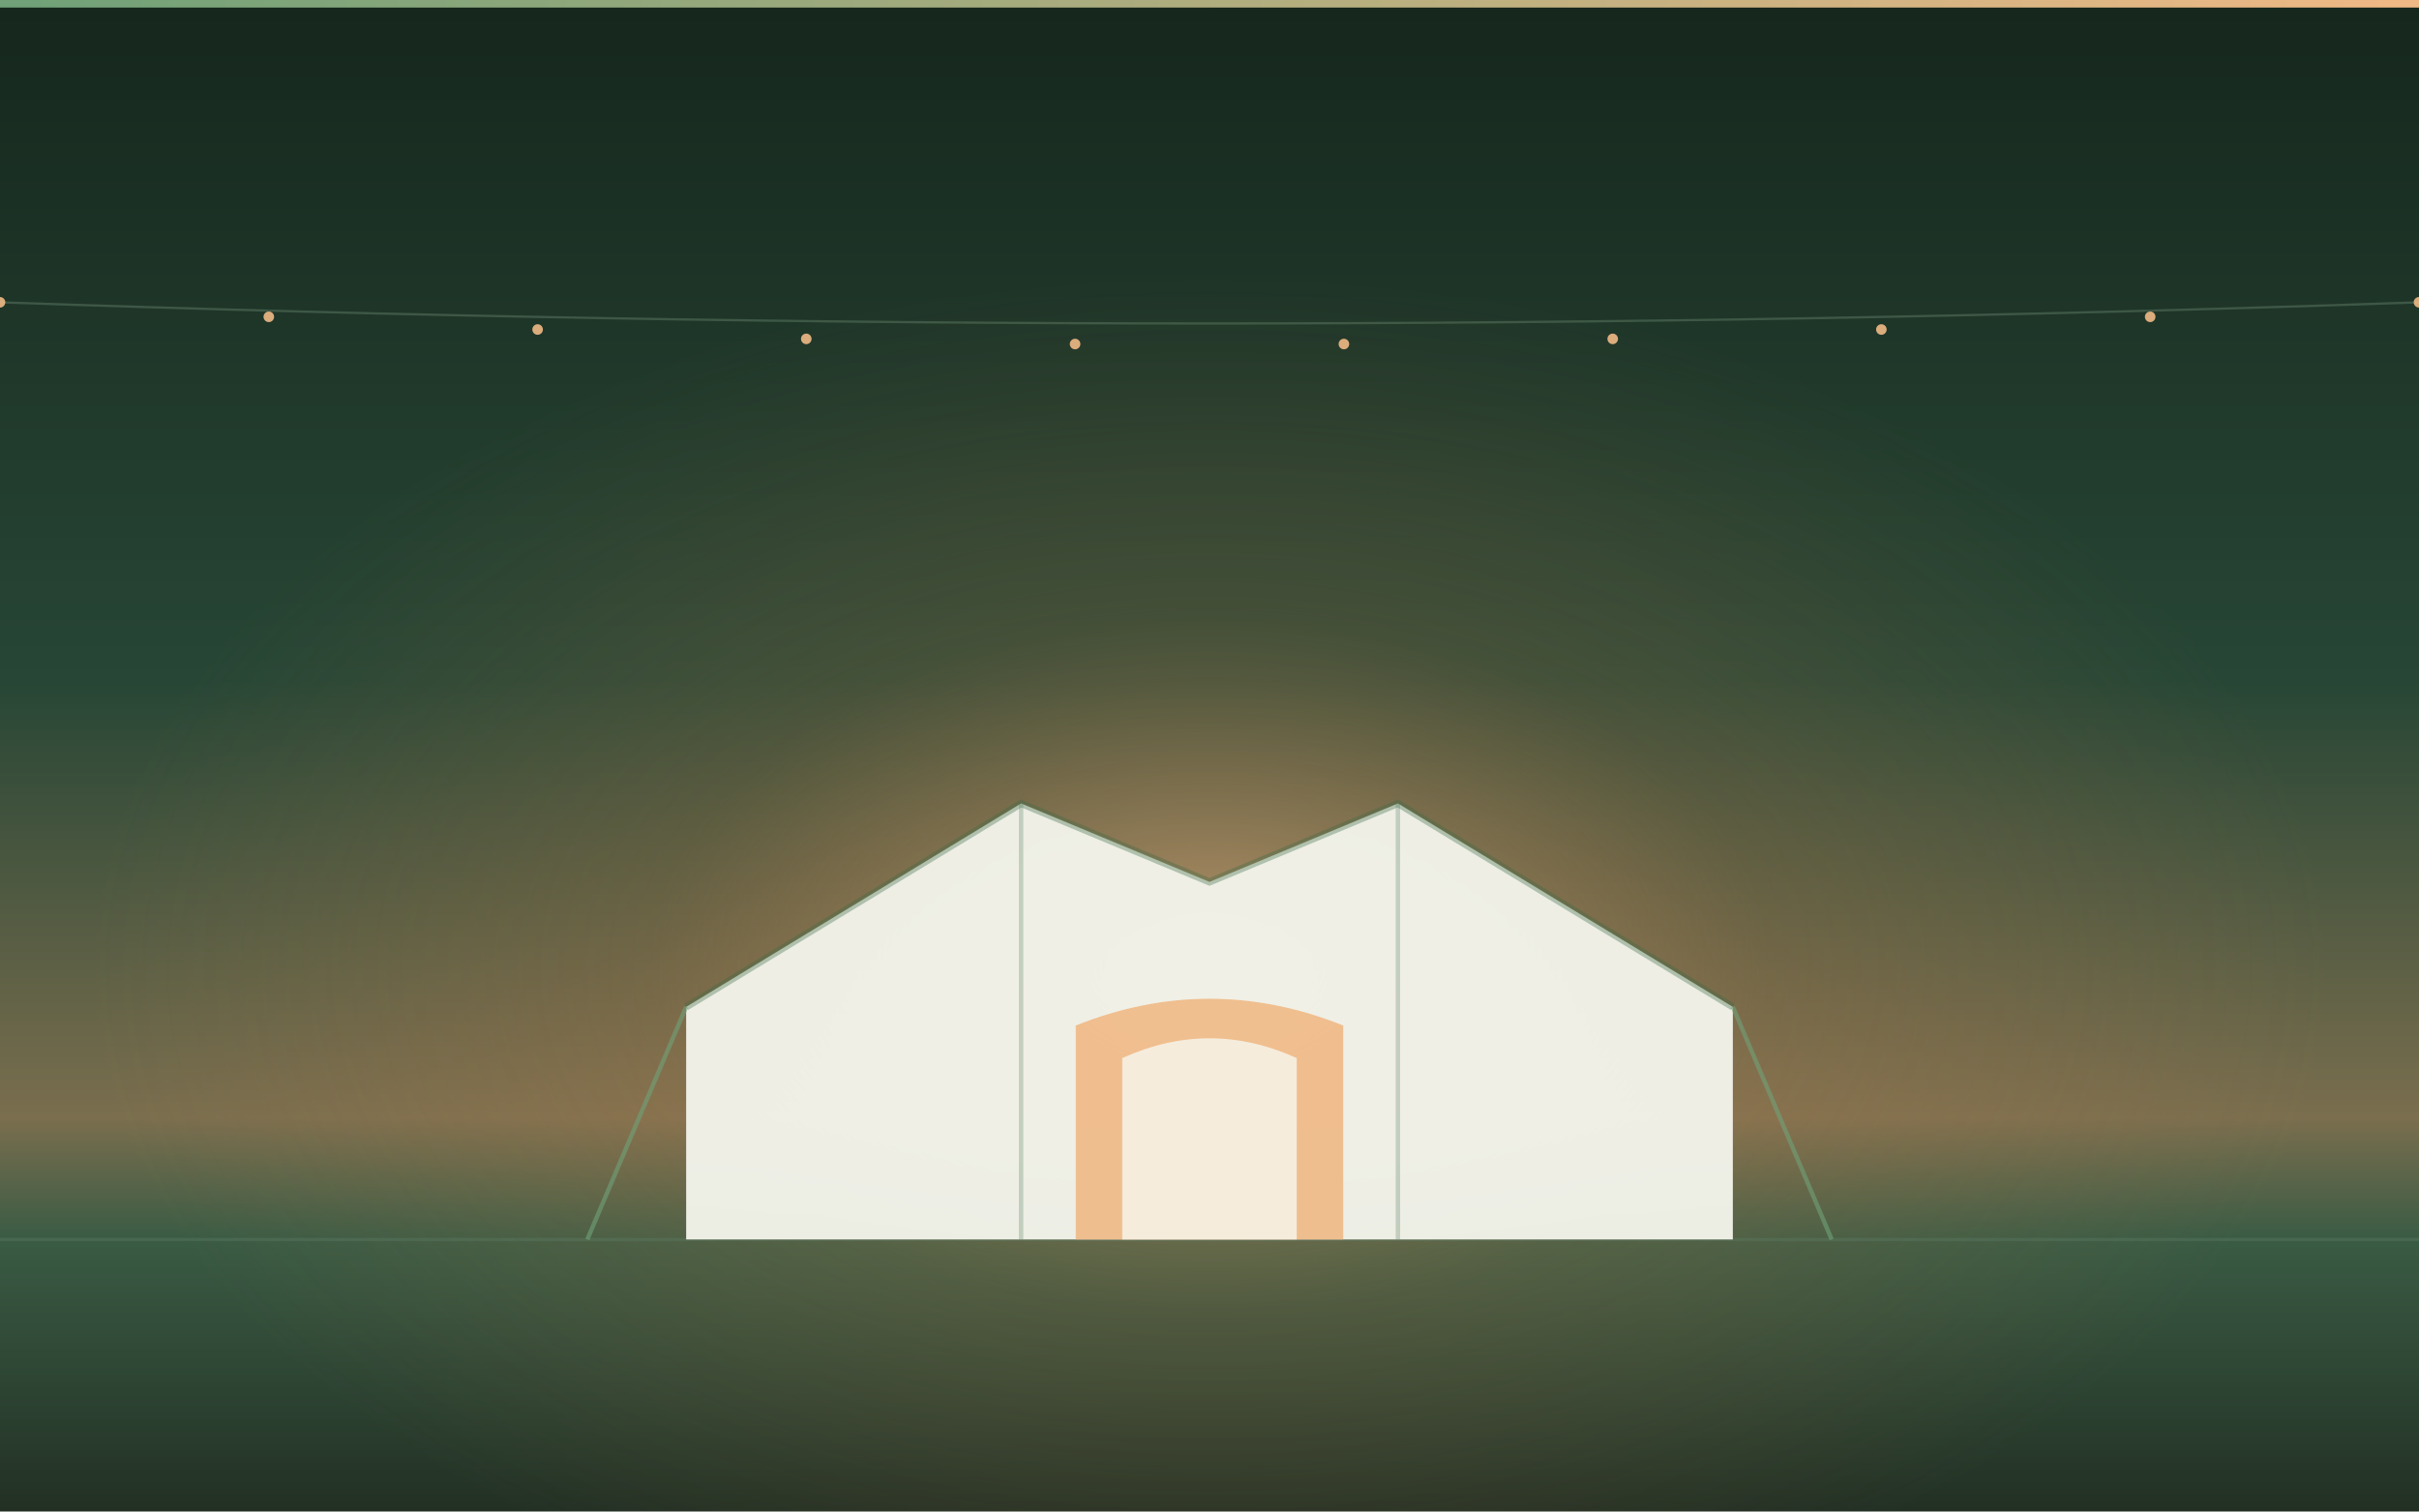
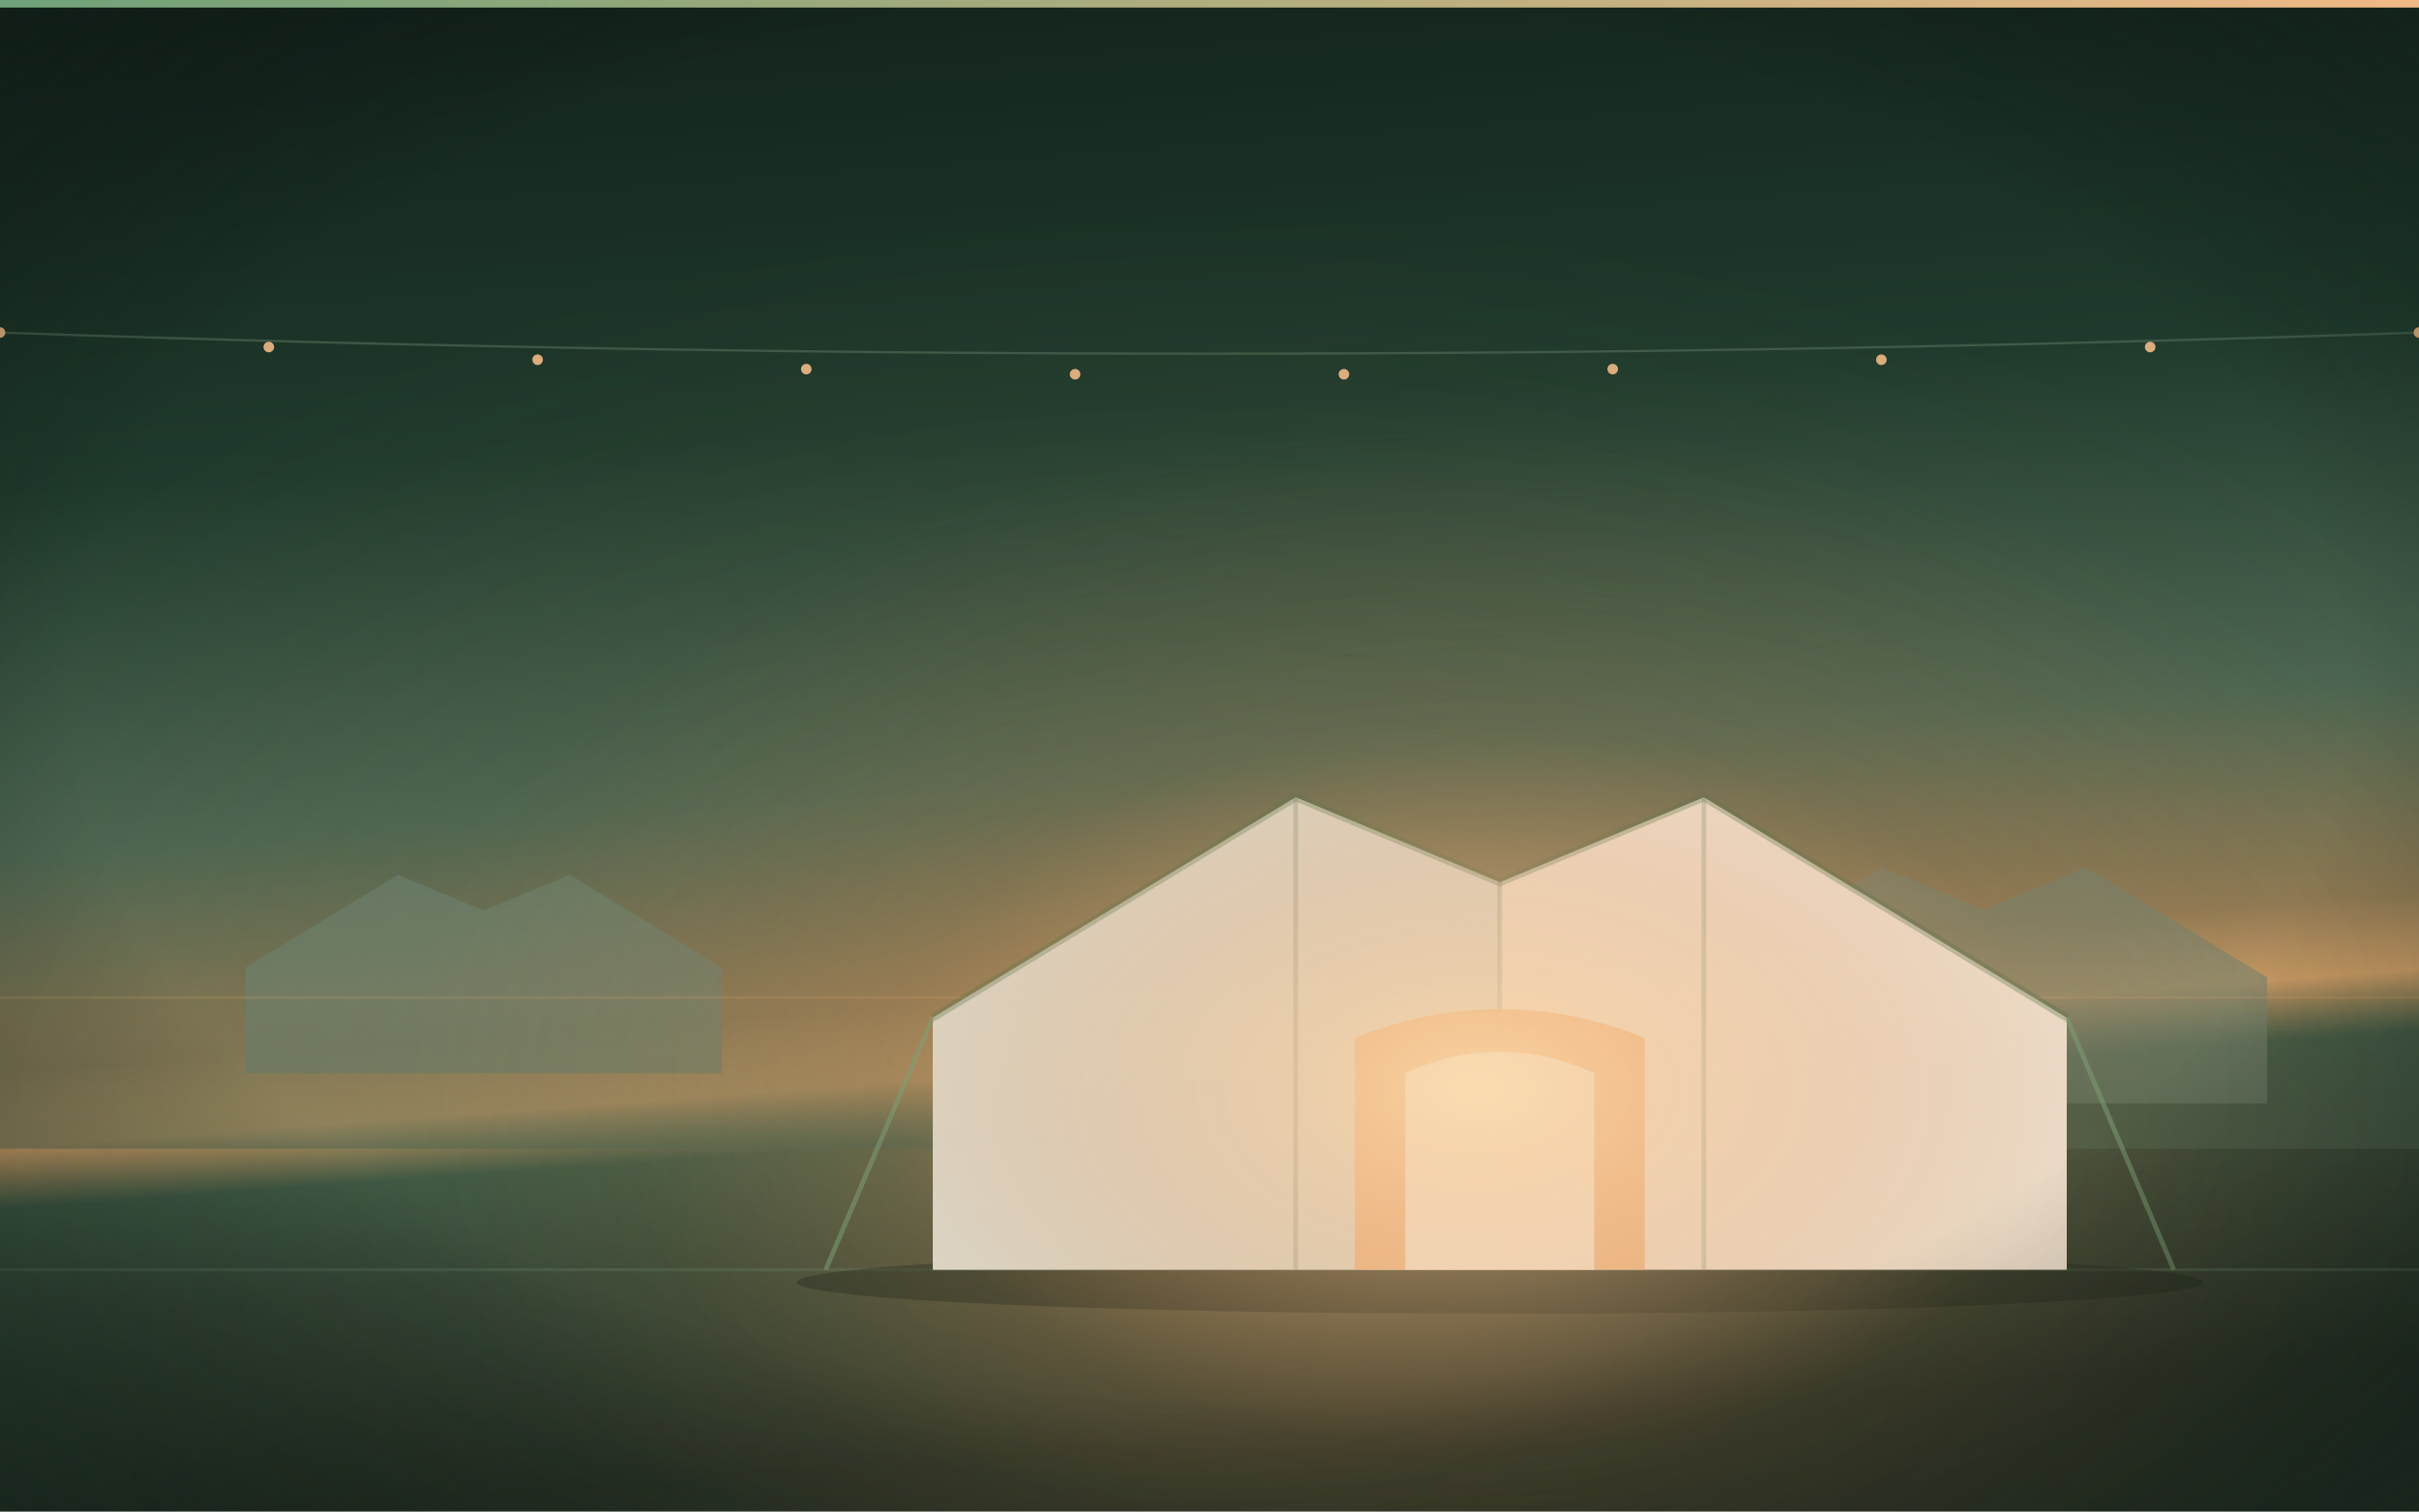
<svg xmlns="http://www.w3.org/2000/svg" viewBox="0 0 1600 1000" width="1600" height="1000">
  <defs>
-     <linearGradient id="dusk" x1="0" y1="0" x2="0" y2="1">
-       <stop offset="0%" stop-color="#16271d" />
-       <stop offset="45%" stop-color="#274635" />
-       <stop offset="74%" stop-color="#7a6e4e" />
-       <stop offset="82%" stop-color="#3a5b44" />
-       <stop offset="100%" stop-color="#223024" />
+     <linearGradient id="dusk" x1="0" y1="0" x2="0.12" y2="1">
+       <stop offset="0%" stop-color="#12211a" />
+       <stop offset="32%" stop-color="#1f3a2c" />
+       <stop offset="56%" stop-color="#4a6450" />
+       <stop offset="70%" stop-color="#8a7853" />
+       <stop offset="75%" stop-color="#c79a64" />
+       <stop offset="79%" stop-color="#365441" />
+       <stop offset="86%" stop-color="#2c4233" />
+       <stop offset="100%" stop-color="#1c2a20" />
    </linearGradient>
-     <radialGradient id="lamp" cx="50%" cy="64%" r="46%">
-       <stop offset="0%" stop-color="#f0b985" stop-opacity="0.62" />
-       <stop offset="50%" stop-color="#d2864f" stop-opacity="0.18" />
+     <radialGradient id="horizonGlow" cx="50%" cy="76%" r="62%" fx="50%" fy="76%">
+       <stop offset="0%" stop-color="#c79a64" stop-opacity="0.5" />
+       <stop offset="38%" stop-color="#8a7853" stop-opacity="0.16" />
+       <stop offset="100%" stop-color="#8a7853" stop-opacity="0" />
+     </radialGradient>
+     <radialGradient id="lamp" cx="61%" cy="72%" r="44%">
+       <stop offset="0%" stop-color="#fcd9a8" stop-opacity="0.85" />
+       <stop offset="22%" stop-color="#f0b985" stop-opacity="0.5" />
+       <stop offset="55%" stop-color="#d2864f" stop-opacity="0.14" />
      <stop offset="100%" stop-color="#d2864f" stop-opacity="0" />
    </radialGradient>
+     <linearGradient id="haze" x1="0" y1="0" x2="0" y2="1">
+       <stop offset="0%" stop-color="#4a6450" stop-opacity="0" />
+       <stop offset="100%" stop-color="#4a6450" stop-opacity="0.5" />
+     </linearGradient>
    <linearGradient id="guyline" x1="0" y1="0" x2="1" y2="0">
      <stop offset="0%" stop-color="#6fa178" />
      <stop offset="100%" stop-color="#f0b985" />
    </linearGradient>
+     <radialGradient id="vignette" cx="50%" cy="46%" r="75%">
+       <stop offset="62%" stop-color="#000" stop-opacity="0" />
+       <stop offset="100%" stop-color="#12211a" stop-opacity="0.55" />
+     </radialGradient>
  </defs>
  <rect width="1600" height="1000" fill="url(#dusk)" />
+   <rect width="1600" height="1000" fill="url(#horizonGlow)" />
+   <path d="M162.5,640 L263.3,578.75     L320,602.375 L376.7,578.75 L477.5,640     L477.5,710 L162.5,710 Z" fill="#4a6450" opacity="0.55" />
+   <path d="M162.5,640 L263.3,578.75     L320,602.375 L376.7,578.75 L477.5,640     L477.5,710 L162.5,710 Z" fill="#f3f4ec" opacity="0.12" />
+   <path d="M1124.5,646.667 L1244.5,573.75     L1312,601.875 L1379.5,573.75 L1499.5,646.667     L1499.5,730 L1124.5,730 Z" fill="#4a6450" opacity="0.55" />
+   <path d="M1124.5,646.667 L1244.5,573.75     L1312,601.875 L1379.5,573.75 L1499.5,646.667     L1499.5,730 L1124.5,730 Z" fill="#f3f4ec" opacity="0.12" />
+   <line x1="0" y1="660" x2="1600" y2="660" stroke="#c79a64" stroke-width="1.5" opacity="0.25" />
+   <rect x="0" y="660" width="1600" height="100" fill="url(#haze)" />
+   <line x1="0" y1="840" x2="1600" y2="840" stroke="#5d7a64" stroke-width="2" opacity="0.35" />
+   <path d="M0,220 Q800,248 1600,220" fill="none" stroke="#5d7a64" stroke-width="1.5" opacity="0.5" />
+   <circle cx="0.0" cy="220.0" r="3.5" fill="#f0b985" opacity="0.9" />
+   <circle cx="177.8" cy="229.6" r="3.5" fill="#f0b985" opacity="0.9" />
+   <circle cx="355.6" cy="238.0" r="3.5" fill="#f0b985" opacity="0.9" />
+   <circle cx="533.3" cy="244.2" r="3.5" fill="#f0b985" opacity="0.9" />
+   <circle cx="711.1" cy="247.6" r="3.5" fill="#f0b985" opacity="0.9" />
+   <circle cx="888.9" cy="247.6" r="3.5" fill="#f0b985" opacity="0.9" />
+   <circle cx="1066.7" cy="244.2" r="3.5" fill="#f0b985" opacity="0.9" />
+   <circle cx="1244.4" cy="238.0" r="3.5" fill="#f0b985" opacity="0.9" />
+   <circle cx="1422.2" cy="229.6" r="3.5" fill="#f0b985" opacity="0.9" />
+   <circle cx="1600.0" cy="220.0" r="3.5" fill="#f0b985" opacity="0.9" />
+   <g>
+     <ellipse cx="992" cy="848.333" rx="465" ry="20.833" fill="#12211a" opacity="0.4" />
+     <path d="M617,673.333     L857,527.5     L992,583.75     L1127,527.5     L1367,673.333     L1367,840     L617,840 Z" fill="#f3f4ec" opacity="0.97" />
+     <path d="M992,583.75     L857,527.5 L617,673.333 L617,840 L992,840 Z" fill="#cdd2c2" opacity="0.55" />
+     <path d="M992,583.75     L1127,527.5 L1367,673.333 L1367,840 L992,840 Z" fill="#f0b985" opacity="0.16" />
+     <path d="M617,673.333     L857,527.5     L992,583.75     L1127,527.5     L1367,673.333 L1367,673.333" fill="none" stroke="#3a6b46" stroke-width="5.208" opacity="0.32" />
+     <line x1="992" y1="583.75" x2="992" y2="840" stroke="#3a6b46" stroke-width="3.125" opacity="0.22" />
+     <line x1="857" y1="527.5" x2="857" y2="840" stroke="#3a6b46" stroke-width="3.125" opacity="0.22" />
+     <line x1="1127" y1="527.5" x2="1127" y2="840" stroke="#3a6b46" stroke-width="3.125" opacity="0.22" />
+     <path d="M896.167,840          L896.167,686.667          Q992,648.333 1087.833,686.667          L1087.833,840 Z" fill="#f0b985" opacity="0.9" />
+     <path d="M929.5,840          L929.5,710          Q992,681.667 1054.5,710          L1054.5,840 Z" fill="#f6f4ea" opacity="0.85" />
+     <line x1="617" y1="673.333" x2="546.167" y2="840" stroke="#6fa178" stroke-width="3.125" opacity="0.55" />
+     <line x1="1367" y1="673.333" x2="1437.833" y2="840" stroke="#6fa178" stroke-width="3.125" opacity="0.55" />
+   </g>
  <rect width="1600" height="1000" fill="url(#lamp)" />
-   <line x1="0" y1="820" x2="1600" y2="820" stroke="#5d7a64" stroke-width="2" opacity="0.4" />
-   <path d="M0,200 Q800,228 1600,200" fill="none" stroke="#5d7a64" stroke-width="1.5" opacity="0.5" />
-   <circle cx="0.0" cy="200.0" r="3.5" fill="#f0b985" opacity="0.9" />
-   <circle cx="177.8" cy="209.6" r="3.5" fill="#f0b985" opacity="0.9" />
-   <circle cx="355.6" cy="218.0" r="3.5" fill="#f0b985" opacity="0.9" />
-   <circle cx="533.3" cy="224.2" r="3.5" fill="#f0b985" opacity="0.9" />
-   <circle cx="711.1" cy="227.6" r="3.5" fill="#f0b985" opacity="0.9" />
-   <circle cx="888.9" cy="227.6" r="3.5" fill="#f0b985" opacity="0.9" />
-   <circle cx="1066.7" cy="224.2" r="3.5" fill="#f0b985" opacity="0.9" />
-   <circle cx="1244.4" cy="218.0" r="3.5" fill="#f0b985" opacity="0.9" />
-   <circle cx="1422.2" cy="209.6" r="3.5" fill="#f0b985" opacity="0.9" />
-   <circle cx="1600.0" cy="200.0" r="3.5" fill="#f0b985" opacity="0.9" />
-   <g>
-     <path d="M453.846,666.154     L675.385,531.538     L800,583.462     L924.615,531.538     L1146.154,666.154     L1146.154,820     L453.846,820 Z" fill="#f3f4ec" opacity="0.95" />
-     <path d="M453.846,666.154     L675.385,531.538     L800,583.462     L924.615,531.538     L1146.154,666.154 L1146.154,666.154" fill="none" stroke="#3a6b46" stroke-width="4.808" opacity="0.35" />
-     <line x1="675.385" y1="531.538" x2="675.385" y2="820" stroke="#3a6b46" stroke-width="2.885" opacity="0.25" />
-     <line x1="924.615" y1="531.538" x2="924.615" y2="820" stroke="#3a6b46" stroke-width="2.885" opacity="0.25" />
-     <path d="M711.538,820          L711.538,678.462          Q800,643.077 888.462,678.462          L888.462,820 Z" fill="#f0b985" opacity="0.9" />
-     <path d="M742.308,820          L742.308,700          Q800,673.846 857.692,700          L857.692,820 Z" fill="#f6f4ea" opacity="0.85" />
-     <line x1="453.846" y1="666.154" x2="388.462" y2="820" stroke="#6fa178" stroke-width="2.885" opacity="0.6" />
-     <line x1="1146.154" y1="666.154" x2="1211.538" y2="820" stroke="#6fa178" stroke-width="2.885" opacity="0.6" />
-   </g>
+   <rect width="1600" height="1000" fill="url(#vignette)" />
  <rect x="0" y="0" width="1600" height="5" fill="url(#guyline)" />
</svg>
